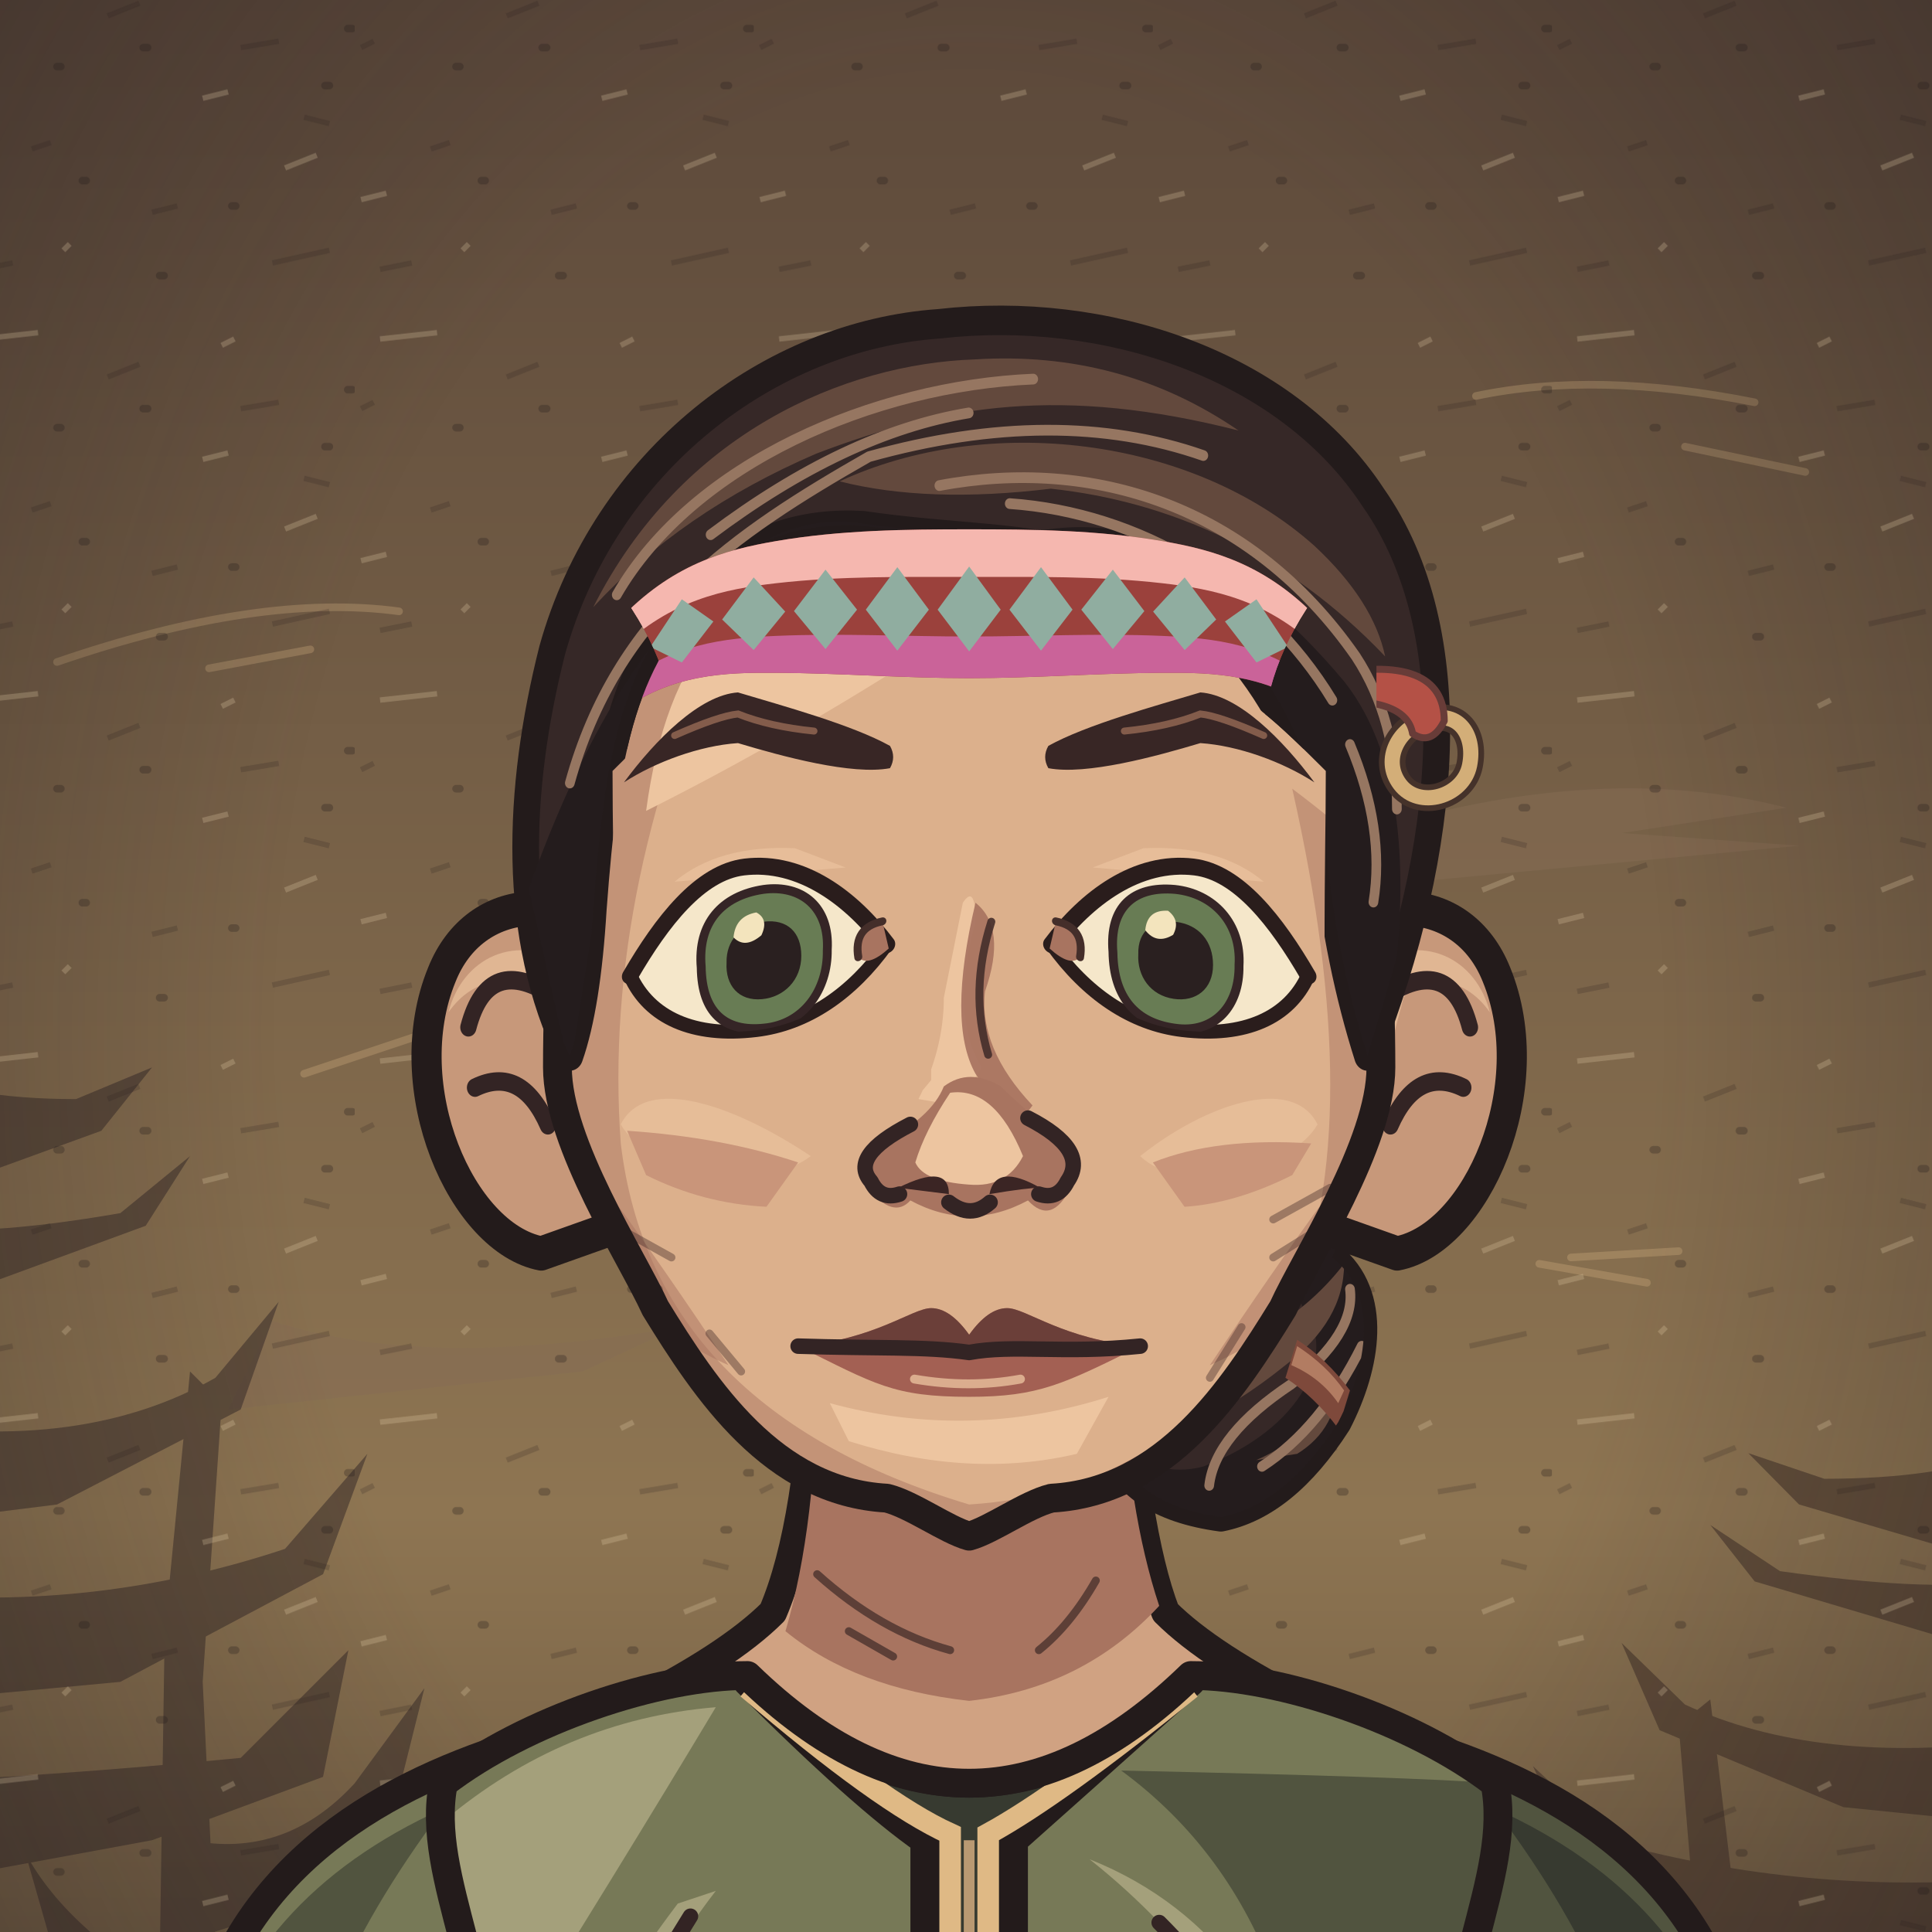
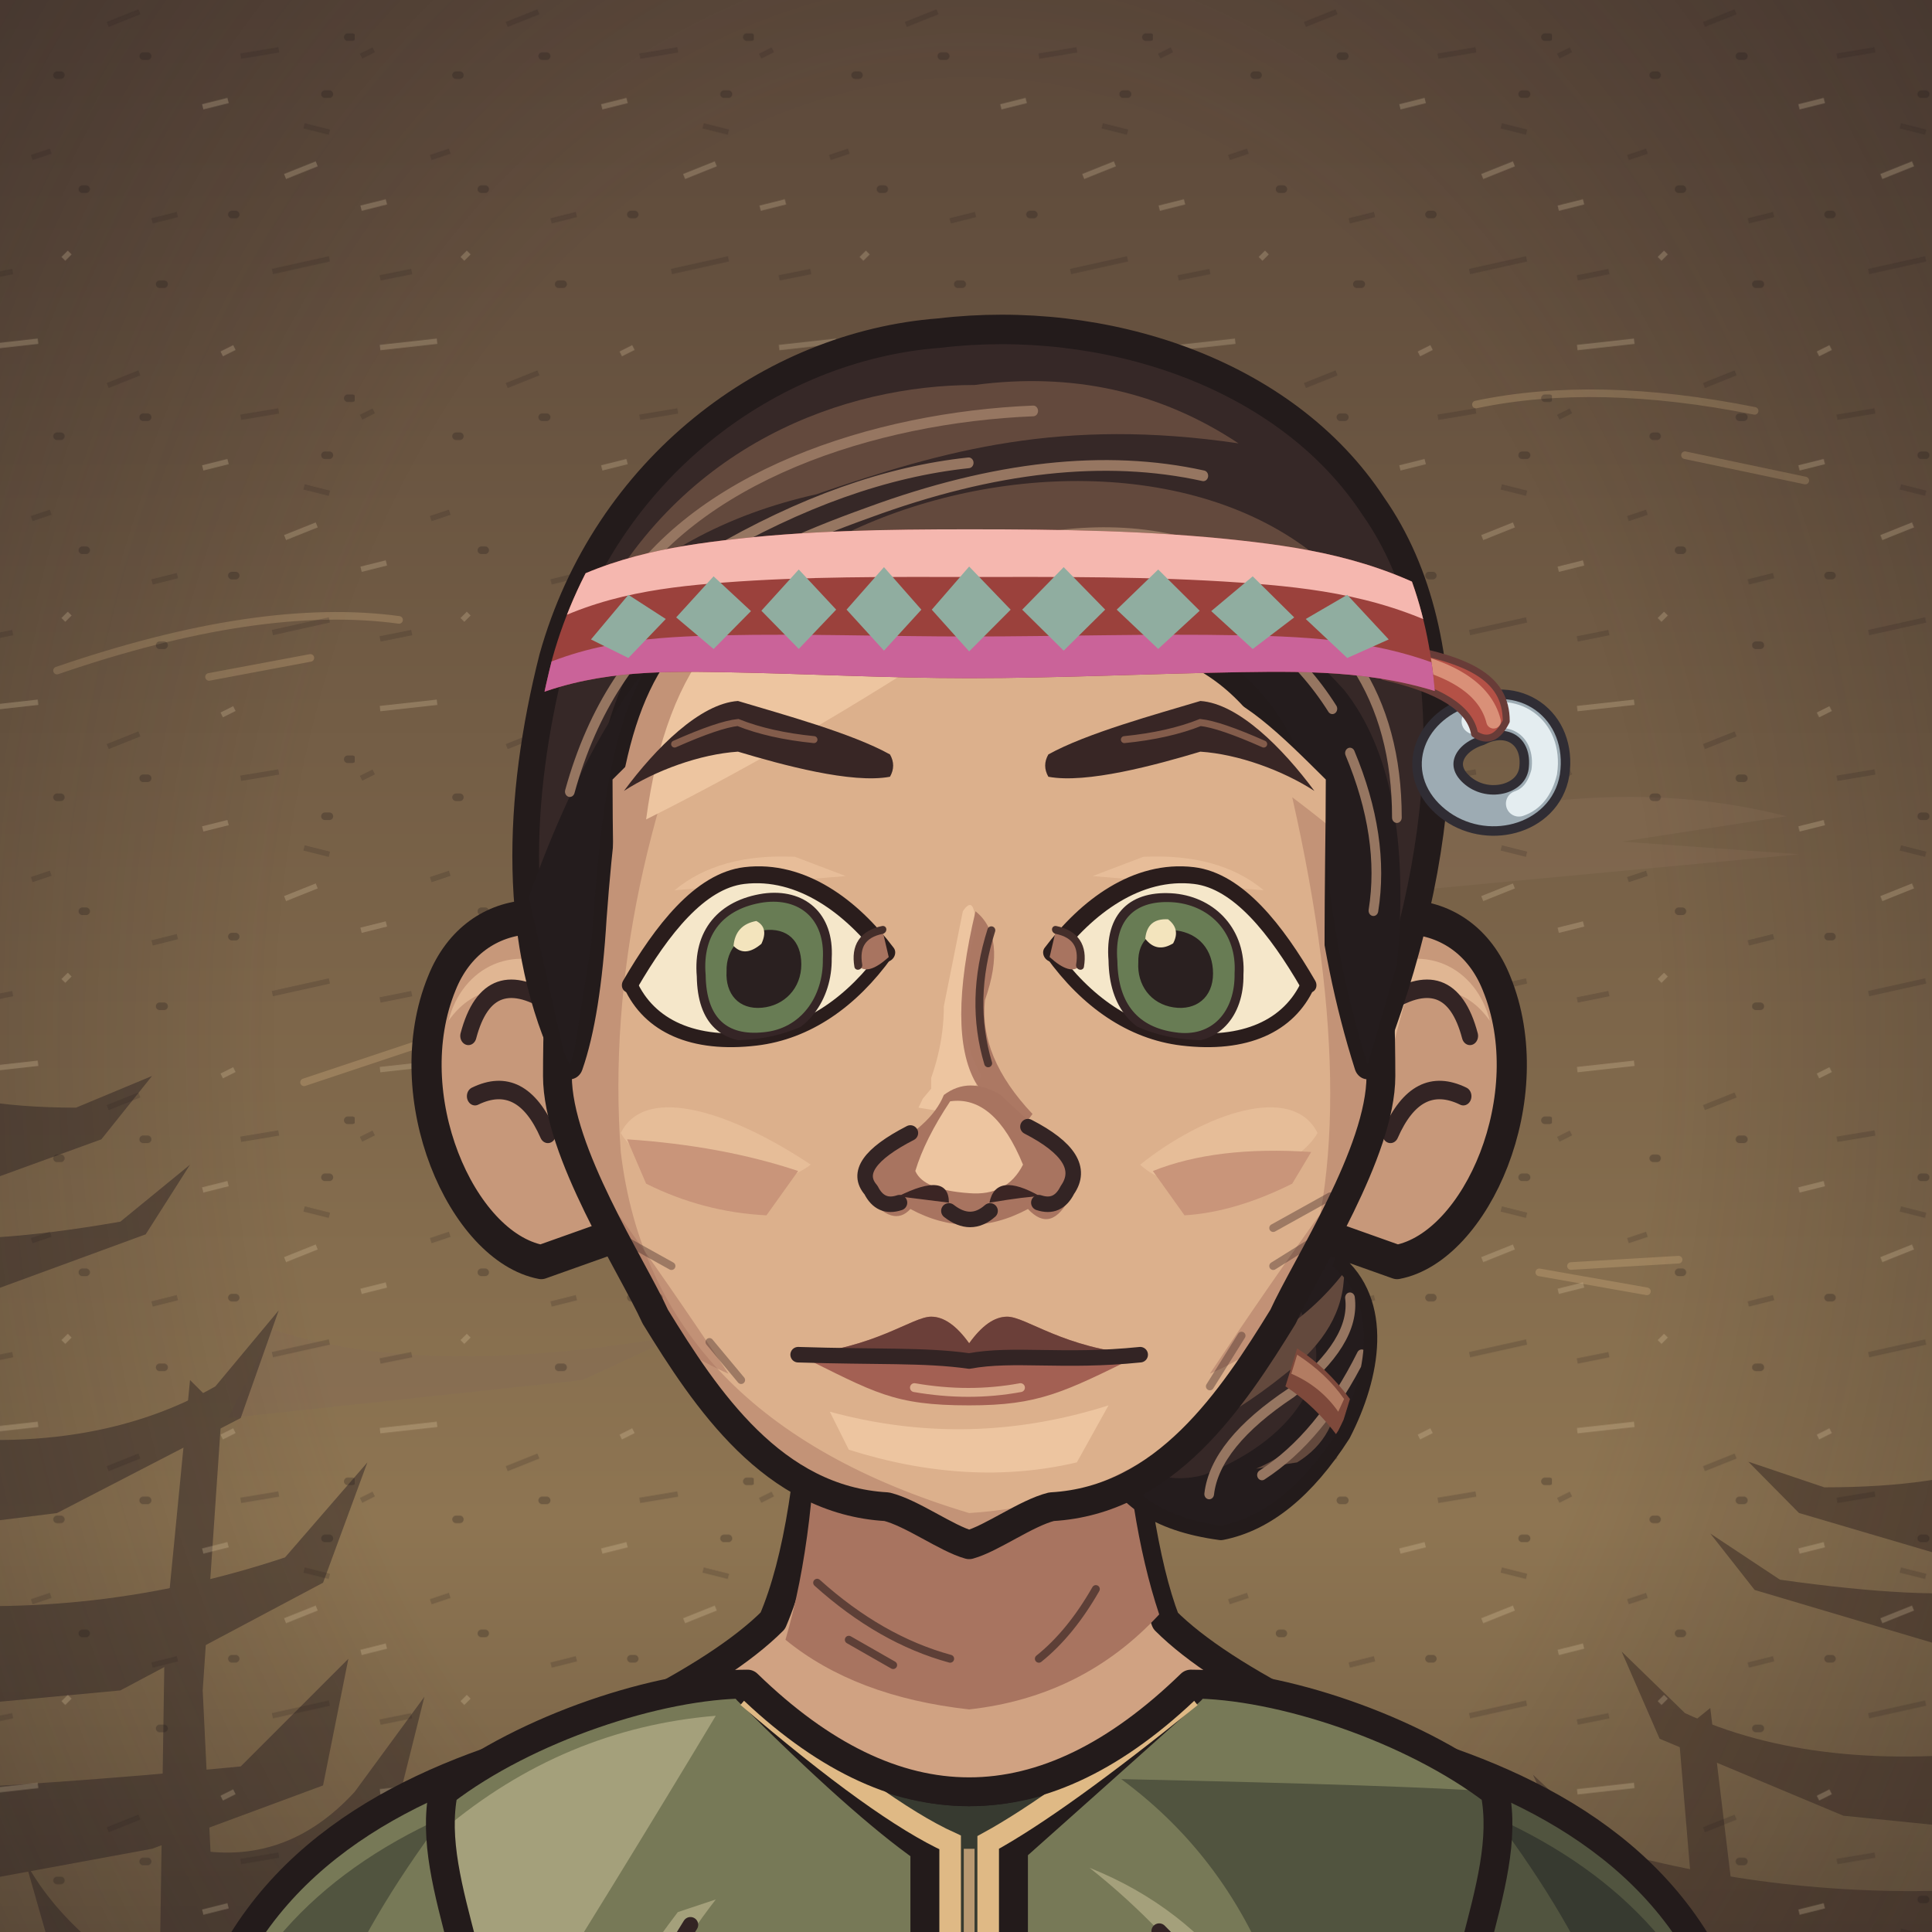
<svg xmlns="http://www.w3.org/2000/svg" xmlns:xlink="http://www.w3.org/1999/xlink" aria-labelledby="title" width="32" height="32" viewBox="7 8 305 305" role="img">
  <defs>
    <style>
      .edge {stroke:#231b1b;stroke-width:4.55;stroke-linecap:round;stroke-linejoin:round}
      .seam {fill:none;stroke:#332424;stroke-width:2.45;stroke-linecap:round;stroke-linejoin:round}
      .etch {fill:none;stroke:#442e2a;stroke-width:1.25;stroke-linecap:round}
      .hair-line {fill:none;stroke:#967661;stroke-width:1.45;stroke-linecap:round}
      .white {fill:#f5e7ca;stroke:#2a1d1c;stroke-width:2.65;stroke-linejoin:round}
      .label {fill:#efdfc1;font:600 20px Georgia,serif}
      .muted {fill:#b8aa96;font:13px 'Segoe UI',sans-serif}
      .section {fill:#dcbb8e;font:600 14px 'Segoe UI',sans-serif}
    </style>
    <linearGradient id="umber" x2="0" y2="1" gradientUnits="objectBoundingBox">
      <stop stop-color="#594639" />
      <stop offset=".56" stop-color="#8e7552" />
      <stop offset="1" stop-color="#3c3029" />
    </linearGradient>
    <linearGradient id="ash" x2="0" y2="1" gradientUnits="objectBoundingBox">
      <stop stop-color="#3b423d" />
      <stop offset=".56" stop-color="#7a7d67" />
      <stop offset="1" stop-color="#242b28" />
    </linearGradient>
    <linearGradient id="rose" x2="0" y2="1" gradientUnits="objectBoundingBox">
      <stop stop-color="#51404a" />
      <stop offset=".56" stop-color="#8a6972" />
      <stop offset="1" stop-color="#372c33" />
    </linearGradient>
    <pattern id="paper-grain" width="63" height="57" patternUnits="userSpaceOnUse">
      <path d="M1 16l2-1m21-4 5-2m16 7 6-1M12 32l3-1m16 11 4-1m20-14 4 1M4 51l5-1m41 0 9-2" fill="none" stroke="#231a1b" stroke-width=".85" opacity=".19" />
      <path d="M4 5l9-1m29 2 2-1M1 40l4-1m12 9 1-1m21-23 4-1m9 12 5-2" fill="none" stroke="#f0dbb5" stroke-width=".85" opacity=".23" />
      <path d="M16 19h.6m13-3h.7m28 6h.7m-39 15h.6m23 4h.6m-12 11h.7m29-39h.7" fill="none" stroke="#21191a" stroke-width="1.2" opacity=".28" stroke-linecap="round" />
    </pattern>
    <pattern id="ink-lines" width="7" height="9" patternUnits="userSpaceOnUse" patternTransform="rotate(28)">
      <path d="M1 -2V10m2.8-8 .6 6m1.9-1v5" stroke="#271d1d" stroke-width=".95" fill="none" opacity=".65" />
    </pattern>
    <radialGradient id="vignette" cx=".5" cy=".39" r=".72">
      <stop offset=".47" stop-color="#20191c" stop-opacity="0" />
      <stop offset="1" stop-color="#20191c" stop-opacity=".48" />
    </radialGradient>
    <g id="firs" fill="currentColor">
      <path d="M10 439Q15 379 12 300L9 220 15 146 15 54 19 80 21 147 28 230 25 326 29 439Z" />
      <path d="M17 169Q27 174 45 174L57 169 49 179 27 187 17 185                M18 194Q29 196 52 192L63 183 56 194 26 205 16 207                M15 225Q46 230 67 218L77 206 71 223 42 238 18 241                M17 252Q48 255 78 245L91 230 84 249 52 266 20 269                M14 282Q40 281 71 278L88 261 84 281 57 291 19 298                M19 312Q43 316 69 310L88 299 84 310 58 322 22 325" />
      <path d="M6 312 0 315V284L11 285M0 266 13 270V250L0 249M0 220 15 221 15 206 0 202                M0 180 16 181V167L0 165M0 141 15 150V138L0 133M0 112 17 127V118L0 104" />
      <path d="M64 440Q55 380 58 324L59 258 63 217 68 222 65 266 68 328 76 440Z                M63 291Q78 294 89 282L100 267 96 283 81 301 62 307                M63 323Q80 323 106 304L98 321 68 339                M63 316Q44 306 37 293L41 307 64 329Z" />
    </g>
    <g id="brambles" fill="none" stroke="currentColor" stroke-linecap="round" stroke-linejoin="round">
      <path stroke-width="3.8" d="M9 440Q13 401 21 380T26 333m-8 57Q39 375 43 352m-28 46Q6 377 0 376M41 440Q41 402 63 385m-20 44q26-6 39-30" />
      <path stroke-width="2" d="M23 364l14-13m-12 4-7-15m20 29 17-4m-15-1 1-11m13 49 2-17m2 14 18-5m-34 32q-12-10-17-10" />
    </g>
    <g id="night-scratches" fill="none" stroke="currentColor" stroke-width="1.2" stroke-linecap="round">
      <path d="M16 113q32-11 54-8m-30 9 16-3m184-40q19-4 44 1m-11 7 19 4                M24 335q33-3 68-16m-44 16 26-4m164-9q31 5 60-3m-39 8 38-3                M27 391q22-6 52-5m168 14q28-8 57-8m-40 11 24-4                M55 178l18-6m177 36 17 3m-12-4 17-1" />
    </g>
    <g id="shirt-setting">
      <rect width="320" height="440" fill="url(#umber)" />
      <path d="M50 217q24 8 64 1l-15 7-56 6m176-90q39-13 70-5l-26 4 28 2-64 6" fill="#856c54" opacity=".5" />
      <use xlink:href="#firs" style="color:#342827" opacity=".52" transform="translate(-26 8)" />
      <use xlink:href="#firs" style="color:#413128" opacity=".58" transform="translate(340 101) scale(-1 .81)" />
      <use xlink:href="#night-scratches" style="color:#dfbb87" opacity=".28" />
      <use xlink:href="#brambles" style="color:#291f22" opacity=".71" />
      <rect width="320" height="440" fill="url(#vignette)" />
      <rect width="320" height="440" fill="url(#paper-grain)" />
    </g>
    <g id="armor-setting">
      <rect width="320" height="440" fill="url(#ash)" />
      <path d="M42 173q49-4 68 3l-43 6 25 3-49 4m151 35q47 10 104-6l-26 14-62 8Z" fill="#707764" opacity=".48" />
      <use xlink:href="#firs" style="color:#27312c" opacity=".64" transform="translate(-36 30)" />
      <use xlink:href="#firs" style="color:#303833" opacity=".75" transform="translate(324 45) scale(-.86 1.03)" />
      <use xlink:href="#brambles" style="color:#252a27" opacity=".62" transform="translate(319 10) scale(-1 1)" />
      <use xlink:href="#night-scratches" style="color:#d8d8a9" opacity=".28" transform="translate(-2 21)" />
      <rect width="320" height="440" fill="url(#vignette)" />
      <rect width="320" height="440" fill="url(#paper-grain)" />
    </g>
    <g id="woman-setting">
      <rect width="320" height="440" fill="url(#rose)" />
      <path d="M44 235q40-4 76-1l-20 6-36 2 19 3-44 5m183-50q35 3 60-3l-24 9-31 2" fill="#775d65" opacity=".6" />
      <use xlink:href="#firs" style="color:#3b2b34" opacity=".58" transform="translate(-20 84) scale(.86 .91)" />
      <use xlink:href="#firs" style="color:#3d2e39" opacity=".68" transform="translate(327 54) scale(-.85 .98)" />
      <path d="M300 440q-2-82-6-173l-9-103 7-35 12 42 9 98 7 171Z                M294 195q-10-18-25-24l-15-1 13-4 11 2 18 15                M285 162q-13-22-34-27l-7 4 7-11 17 4 20 17                M303 242q-18-23-36-27l-13 3 15-9 11 2 21 15" fill="#3a2b33" opacity=".64" />
      <use xlink:href="#brambles" style="color:#2d2229" opacity=".8" transform="translate(12 6)" />
      <use xlink:href="#night-scratches" style="color:#e1b8a8" opacity=".28" transform="translate(0 7)" />
      <rect width="320" height="440" fill="url(#vignette)" />
      <rect width="320" height="440" fill="url(#paper-grain)" />
    </g>
    <pattern id="mail-rings" width="14" height="13" patternUnits="userSpaceOnUse" patternTransform="rotate(-7)">
      <path d="M-1 2q3-3 6 0 1 3-2 5Q0 8-1 5M6 2q3-3 6 0 1 3-2 5Q7 8 6 5M3 8q3-3 6 0 1 3-2 5-3 1-4-2M10 8q3-3 6 0" fill="none" stroke="#2d2c28" stroke-width="1.6" stroke-linecap="round" />
      <path d="M-.5 4q1.5-2 3-1m5 1q1.4-2 3-1M4 10q1.5-2 3-1m4 1q1.4-2 3-1" fill="none" stroke="#9a9b87" stroke-width="1.12" opacity=".78" stroke-linecap="round" />
    </pattern>
    <pattern id="armor-plates" width="47" height="24" patternUnits="userSpaceOnUse" patternTransform="translate(4 4) rotate(2)">
      <path d="M1 0l21 .7 1 18-3 3-17-1-1-4Zm24 1 19-1 2 15-3 7-19-2Z" fill="#85867a" stroke="#352e2a" stroke-width="1.75" stroke-linejoin="round" />
      <path d="M2 2l18 .2-.2 4L5 7 4 17Zm24 0 16-1 1 4-14 2-3 10Z" fill="#a9a58d" />
      <path d="M19 4l4 14-3 3-16-1 13-4Zm22 2 4 10-2 5-17-1 13-4Z" fill="#62655f" />
      <path d="M7 7l1-.5m6 12 3-2m16-7 5-1m-7 5 4-2" fill="none" stroke="#d0c0a0" stroke-width=".9" opacity=".76" />
      <path d="M6 12q2-2 2.7 1-1 2.2-2.7.5Zm12 1q1.8-2 2.4.6-1 2.6-2.5.8Zm11 1q1-2.2 2.8-1-.2 2.9-2.8 2.1Zm12-2q2.2-1.4 2.3.8-1 2.3-2.3.5Z" fill="#3c342d" />
    </pattern>
    <clipPath id="portrait-frame">
      <rect width="320" height="440" />
    </clipPath>
    <clipPath id="wardrobe-torso-mask">
      <path d="M125 273 C111 273 90 280 77 290 C74 305 86 322 84 346 C82 370 91 386 90 400 C89 415 82 431 77 445 H243 C238 431 231 415 230 400 C229 386 238 370 236 346 C234 322 246 305 243 290 C230 280 209 273 195 273 Q160 307 125 273Z" />
    </clipPath>
    <clipPath id="wardrobe-sleeve-mask">
      <path d="M88 284 C66 291 44 304 38 332 C34 354 22 380 26 402 Q30 414 49 424 L55 445 H88 Q111 406 106 336Z" />
    </clipPath>
    <clipPath id="hair-adult-lock-right">
      <path d="M226 153C237 159 238 176 230 191Q226 201 222 207C230 213 228 224 223 233Q214 246 203 248Q187 246 184 236C181 226 190 217 202 212Q207 199 211 184Q216 161 226 153Z" />
    </clipPath>
    <clipPath id="face-shape-clip">
      <path d="M 160 73 C 191 73 219 90 223 128 C 224 143 225 164 225 177 C 225 189 213.19 207 209.55 215 C 201.55 228 191 244 173 245 C 169 246 163.6 250 160 251 C 156.4 250 151 246 147 245 C 129 244 118.45 228 110.45 215 C 106.81 207 95 189 95 177 C 95 164 96 143 97 128 C 101 90 129 73 160 73 Z" />
    </clipPath>
    <clipPath id="face-features-eye-left">
      <path d="M-21 0 C-16 -8 -10 -15 -3 -15 C6 -15 14 -8 19.5 0 C14 7 7 11 -1 11 C-11 11 -18 7 -21 0Z" />
    </clipPath>
    <clipPath id="face-features-eye-right">
      <path d="M-21 0 C-16 -8 -10 -15 -3 -15 C6 -15 14 -8 19.5 0 C14 7 7 11 -1 11 C-11 11 -18 7 -21 0Z" />
    </clipPath>
    <clipPath id="face-features-nose-bridge">
      <path d="M154 144H167V179L172 185V187H149V185L154 179Z" />
    </clipPath>
    <mask id="hair-face-opening" maskUnits="userSpaceOnUse" x="0" y="0" width="320" height="440">
      <rect fill="white" x="0" y="0" width="320" height="440" />
      <g clip-path="url(#face-shape-clip)">
        <path d="M103.7 130.2C110.5 123.44 117.5 116.4 123.5 116C130.5 118.1 141.5 121.1 149 124.44Q160 132.44 171 124.44C178.5 121.1 189.5 118.1 196.5 116C202.5 116.4 209.5 123.44 216.3 130.2C216.3 139.2 216.1 143 216.1 160C216.1 169 220 175 220 184V300H100V184C100 175 103.9 169 103.9 160C103.9 143 103.7 139.2 103.7 130.2Z" fill="black" />
      </g>
    </mask>
    <clipPath id="hair-crown-clip">
-       <path d="M92 174.763C82 156.298 83 133.685 89 112.213C98 83 126 63.69 155 61.88C183 59 214 67.979 229 88.715C245 109.354 242 142.778 228 174.763Q223 160.559 221 143.802C217 121.854 203 104.794 183 98.152C169 94.497 158 95.122 142 93.017Q127 92.199 116 100.632C101 112.213 98 127.731 96 152.087Q95 167.045 92 174.763Z" />
-     </clipPath>
-     <clipPath id="headband-temple-hair">
-       <path d="M95.683 101.655H104.683Q113.683 113.7 113.683 126.745H95.683Z" />
-       <path d="M95.683 101.655H104.683Q113.683 113.7 113.683 126.745H95.683Z" transform="translate(320 0) scale(-1 1)" />
+       <path d="M92 174.763C82 156.298 83 133.685 89 112.213C98 83 126 64 155 62C183 59 214 68 229 88.715C245 109.354 242 142.778 228 174.763Q223 160.559 221 143.802C217 121.854 203 107.455 183 108.403C169 108.403 158 110.305 142 103.673Q127 97.102 116 102.731C101 112.213 98 127.731 96 152.087Q95 167.045 92 174.763Z" />
    </clipPath>
  </defs>
-   <g clip-path="url(#portrait-frame)" transform="translate(0 -0.489)" data-headband-card-shift="-0.489">
+   <g clip-path="url(#portrait-frame)" transform="translate(0 0.862)" data-headband-card-shift="0.862">
    <use xlink:href="#shirt-setting" />
    <g data-part="neck">
      <g id="face-shape-neck">
        <path d="M 136 219 Q 135 249 129 263 Q 122 270 106 278 L 123 301 197 301 214 278 Q 198 270 191 263 Q 186 250 184 219 Z" fill="#d0a282" class="edge" />
        <path d="M 136 224 184 224 Q 185 247 190 262 Q 178 275 160 277 Q 142 275 131 266 Q 136 249 136 224 Z" fill="#a87460" />
        <path d="M 136 257 q 10 9 21 12 m -16 -3 7 4 m 32 -12 q -4 7 -9 11" class="etch" opacity=".75" />
      </g>
    </g>
    <g id="wardrobe-outfit-ryazan_sleeves" data-outfit="ryazan_sleeves">
      <path d="M88 284 C66 291 44 304 38 332 C34 354 22 380 26 402 Q30 414 49 424 L55 445 H88 Q111 406 106 336Z" fill="#777957" class="edge" />
      <g data-part="sleeve-left" clip-path="url(#wardrobe-sleeve-mask)">
        <path d="M39 337 Q46 308 77 294 Q53 326 54 351 L43 373 Q43 421 54 444 H40 Q25 397 39 337Z" fill="#51543f" />
        <path d="M38 354 Q49 326 58 315 Q49 342 52 359 L35 383Z" fill="url(#ink-lines)" opacity=".44" />
        <path d="M43 376 q10 -11 20 -14 m-18 27 16 -10 M42 414 q4 11 13 21" class="seam" />
        <path d="M44 354 l9 -17 m-9 24 9 -14 m-6 61 10 13" class="etch" />
        <path d="M82 312 Q49 349 36 371 Q26 400 46 425 L98 436 Q94 414 102 387 Q100 357 95 313Z" fill="#777957" />
        <path d="M50 350 Q29 394 54 424 L42 425 Q24 397 36 377Z M90 365 Q86 402 100 426 H87 Q77 404 90 365Z" fill="#51543f" />
        <path d="M57 363 Q43 402 62 427 L68 424 Q52 408 57 363Z" fill="#a4a07b" />
        <path d="M37 369 Q24 402 47 422 L55 423 Q38 399 44 364Z" fill="url(#ink-lines)" opacity=".5" />
        <path d="M41 382 Q34 407 55 424 M82 386 Q78 407 90 426" class="seam" />
        <path d="M45 391 q-3 12 4 22 m0 -14 q0 8 5 15 M86 394 q-2 10 3 18" class="etch" />
        <g data-part="ryazan-bracer">
          <path d="M24 414 Q54 423 98 415 L99 438 Q55 447 27 437Z" fill="#a3987b" class="edge" />
          <path d="M24 418 Q55 427 98 419 M26 433 Q55 443 98 434" fill="none" stroke="#5d544c" stroke-width="1.8" />
          <path d="M41 428l2 -2 2 2 -2 2Z" fill="#e1d0a5" stroke="#66554a" stroke-width=".8" />
          <path d="M48 428l2 -2 2 2 -2 2Z" fill="#e1d0a5" stroke="#66554a" stroke-width=".8" />
          <path d="M55 428l2 -2 2 2 -2 2Z" fill="#e1d0a5" stroke="#66554a" stroke-width=".8" />
          <path d="M62 428l2 -2 2 2 -2 2Z" fill="#e1d0a5" stroke="#66554a" stroke-width=".8" />
          <path d="M69 428l2 -2 2 2 -2 2Z" fill="#e1d0a5" stroke="#66554a" stroke-width=".8" />
          <path d="M76 428l2 -2 2 2 -2 2Z" fill="#e1d0a5" stroke="#66554a" stroke-width=".8" />
          <path d="M83 428l2 -2 2 2 -2 2Z" fill="#e1d0a5" stroke="#66554a" stroke-width=".8" />
          <path d="M90 428l2 -2 2 2 -2 2Z" fill="#e1d0a5" stroke="#66554a" stroke-width=".8" />
        </g>
      </g>
      <g transform="translate(320 0) scale(-1 1)">
        <path d="M88 284 C66 291 44 304 38 332 C34 354 22 380 26 402 Q30 414 49 424 L55 445 H88 Q111 406 106 336Z" fill="#51543f" class="edge" />
        <g data-part="sleeve-right" clip-path="url(#wardrobe-sleeve-mask)">
          <path d="M39 337 Q46 308 77 294 Q53 326 54 351 L43 373 Q43 421 54 444 H40 Q25 397 39 337Z" fill="#373a30" />
          <path d="M38 354 Q49 326 58 315 Q49 342 52 359 L35 383Z" fill="url(#ink-lines)" opacity=".44" />
          <path d="M43 376 q10 -11 20 -14 m-18 27 16 -10 M42 414 q4 11 13 21" class="seam" />
          <path d="M44 354 l9 -17 m-9 24 9 -14 m-6 61 10 13" class="etch" />
          <path d="M82 312 Q49 349 36 371 Q26 400 46 425 L98 436 Q94 414 102 387 Q100 357 95 313Z" fill="#777957" />
          <path d="M50 350 Q29 394 54 424 L42 425 Q24 397 36 377Z M90 365 Q86 402 100 426 H87 Q77 404 90 365Z" fill="#51543f" />
          <path d="M57 363 Q43 402 62 427 L68 424 Q52 408 57 363Z" fill="#a4a07b" />
          <path d="M37 369 Q24 402 47 422 L55 423 Q38 399 44 364Z" fill="url(#ink-lines)" opacity=".5" />
          <path d="M41 382 Q34 407 55 424 M82 386 Q78 407 90 426" class="seam" />
          <path d="M45 391 q-3 12 4 22 m0 -14 q0 8 5 15 M86 394 q-2 10 3 18" class="etch" />
          <g data-part="ryazan-bracer">
            <path d="M24 414 Q54 423 98 415 L99 438 Q55 447 27 437Z" fill="#a3987b" class="edge" />
            <path d="M24 418 Q55 427 98 419 M26 433 Q55 443 98 434" fill="none" stroke="#5d544c" stroke-width="1.8" />
            <path d="M41 428l2 -2 2 2 -2 2Z" fill="#e1d0a5" stroke="#66554a" stroke-width=".8" />
            <path d="M48 428l2 -2 2 2 -2 2Z" fill="#e1d0a5" stroke="#66554a" stroke-width=".8" />
            <path d="M55 428l2 -2 2 2 -2 2Z" fill="#e1d0a5" stroke="#66554a" stroke-width=".8" />
            <path d="M62 428l2 -2 2 2 -2 2Z" fill="#e1d0a5" stroke="#66554a" stroke-width=".8" />
            <path d="M69 428l2 -2 2 2 -2 2Z" fill="#e1d0a5" stroke="#66554a" stroke-width=".8" />
            <path d="M76 428l2 -2 2 2 -2 2Z" fill="#e1d0a5" stroke="#66554a" stroke-width=".8" />
            <path d="M83 428l2 -2 2 2 -2 2Z" fill="#e1d0a5" stroke="#66554a" stroke-width=".8" />
            <path d="M90 428l2 -2 2 2 -2 2Z" fill="#e1d0a5" stroke="#66554a" stroke-width=".8" />
          </g>
        </g>
      </g>
      <path d="M125 273 C111 273 90 280 77 290 C74 305 86 322 84 346 C82 370 91 386 90 400 C89 415 82 431 77 445 H243 C238 431 231 415 230 400 C229 386 238 370 236 346 C234 322 246 305 243 290 C230 280 209 273 195 273 Q160 307 125 273Z" fill="#777957" />
      <g data-part="torso" clip-path="url(#wardrobe-torso-mask)">
        <path d="M77 296 Q96 280 120 278 Q105 303 85 335Z" fill="#a4a07b" />
        <path d="M184 288 Q230 289 243 290 L260 444 H217 Q226 405 214 371 Q218 313 184 288Z" fill="#51543f" />
        <path d="M78 344 Q88 359 84 381 L69 402 L61 359Z" fill="#51543f" />
        <path d="M207 371 Q223 390 235 386 L234 416 L220 412Z" fill="url(#ink-lines)" opacity=".42" />
        <path d="M120 307 Q103 329 95 361 Q89 342 114 309Z M179 302 Q209 314 216 353 Q203 321 179 302Z" fill="#a4a07b" />
        <path d="M133 409 Q124 426 123 444 H113 Q119 423 133 409Z M174 412 Q184 426 192 445 H177Z" fill="#a4a07b" />
        <path d="M116 311 Q101 335 92 360 M190 312 Q207 329 228 367 M150 338 q-3 22 3 42 m11 -31 6 35 M129 421 l-7 24 m60 -28 8 27" class="seam" />
        <path d="M98 369 l-7 16 m12 -12 -6 12 M225 355 l6 19 m-11 -12 5 15 M143 367 l2 14 m65 44 4 13" class="etch" />
        <path d="M125 274 Q160 306 195 274 Q176 291 167 299 V318 Q160 325 153 318 V299 Q143 292 125 274Z" fill="#373a30" class="edge" />
        <path d="M125 275 Q146 293 157 298 V316 Q160 318 163 316 V298 Q174 292 195 275" fill="none" stroke="#dfb985" stroke-width="3.4" />
        <path d="M160 299v16" fill="none" stroke="#b99972" stroke-width="1.7" />
      </g>
      <path d="M125 273 C111 273 90 280 77 290 C74 305 86 322 84 346 C82 370 91 386 90 400 C89 415 82 431 77 445 H243 C238 431 231 415 230 400 C229 386 238 370 236 346 C234 322 246 305 243 290 C230 280 209 273 195 273 Q160 307 125 273Z" fill="none" class="edge" />
      <g data-part="belt" clip-path="url(#wardrobe-torso-mask)">
        <path d="M80 397Q160 408 240 398L239 409Q160 421 81 410Z" fill="#735142" class="edge" />
        <path d="M82 400Q160 413 238 401M83 406Q160 418 237 406" fill="none" stroke="#bb986b" stroke-width="1.55" stroke-linecap="round" />
        <path d="M166 409Q165 416 172 420L175 414 180 429 173 435 169 422 164 428 160 424Z" fill="#967451" class="seam" />
      </g>
    </g>
    <g id="hair-adult-locks" transform="matrix(0.926 0 0 1 11.765 0)">
      <path d="M226 153C237 159 238 176 230 191Q226 201 222 207C230 213 228 224 223 233Q214 246 203 248Q187 246 184 236C181 226 190 217 202 212Q207 199 211 184Q216 161 226 153Z" fill="#362827" class="edge" />
      <g clip-path="url(#hair-adult-lock-right)">
        <path d="M230 187Q225 199 222 207C230 213 228 224 223 233Q214 246 203 248Q188 246 184 236Q192 242 200 240C217 234 223 222 217 215Q214 208 218 202Z" fill="#241c1d" />
        <path d="M224 208Q219 214 212 218C205 221 201 227 197 234Q206 230 214 224Q224 217 224 208Z M209 239Q219 235 223 226Q223 234 216 238Z" fill="#63493d" />
        <path d="M227 181Q223 201 215 209Q204 218 198 225 M225 212Q226 219 215 227Q202 235 201 243 M227 221Q220 234 210 240" fill="none" stroke="#967661" stroke-width="1.65" stroke-linecap="round" stroke-linejoin="round" />
        <path d="M216 220Q221 223 225 228L223 234Q219 229 214 226Z" fill="#7e493b" />
        <path d="M216 221Q221 224 224 228L223 230Q220 226 215 224Z" fill="#b27c62" />
      </g>
    </g>
    <g id="face-shape">
      <g id="face-shape-ears">
        <g transform="translate(105 179) scale(-1.046 1.19)">
          <path d="M -4 -15 C 7 -26 22 -25 27 -14 C 34 1 24 21 12 23 L -4 18 Z" fill="#c7987a" class="edge" />
          <path d="M 7 -15 C 16 -20 24 -16 26 -9 C 22 -14 16 -14 13 -11 L 10 -1 Z" fill="#edc5a0" opacity=".66" />
          <path d="M 23 -7 Q 20 -17 10 -11 L 7 2 M 22 1 Q 15 -2 11 6" class="seam" />
        </g>
        <g transform="translate(215 179) scale(1.046 1.19)">
          <path d="M -4 -15 C 7 -26 22 -25 27 -14 C 34 1 24 21 12 23 L -4 18 Z" fill="#c7987a" class="edge" />
          <path d="M 7 -15 C 16 -20 24 -16 26 -9 C 22 -14 16 -14 13 -11 L 10 -1 Z" fill="#edc5a0" opacity=".66" />
          <path d="M 23 -7 Q 20 -17 10 -11 L 7 2 M 22 1 Q 15 -2 11 6" class="seam" />
        </g>
      </g>
      <path d="M 160 73 C 191 73 219 90 223 128 C 224 143 225 164 225 177 C 225 189 213.19 207 209.55 215 C 201.55 228 191 244 173 245 C 169 246 163.6 250 160 251 C 156.4 250 151 246 147 245 C 129 244 118.45 228 110.45 215 C 106.81 207 95 189 95 177 C 95 164 96 143 97 128 C 101 90 129 73 160 73 Z" fill="#dcb08c" />
      <g clip-path="url(#face-shape-clip)">
        <path d="M 70 141 Q 104 91 123 103 Q 102 148 105 189 Q 110 231 160 246 Q 192 244 211 214 Q 223 186 211 133 Q 235 151 250 174 L 250 265 70 265 Z" fill="#c39377" />
        <path d="M 109 136.5 Q 114 99 142 98 Q 173 89 195 107 Q 174 98 152 112 Q 130 126 109 136.5 Z" fill="#edc5a0" />
        <g transform="translate(160 0) scale(-1 1)">
          <path d="M 25 191 C 37 183 51 178 55 186 C 51 193 34 197.667 25 191 Z" fill="#edc5a0" opacity=".605" />
          <path d="M 27 192 Q 39 188 54 187 L 51 194 Q 42 198.5 32 199 Z" fill="#c9957a" />
          <path d="M 56 198 Q 48 209 38 224 Q 52 218 62 202 Z" fill="#a87460" opacity=".51" />
        </g>
        <g transform="translate(160 0) scale(1 1)">
          <path d="M 27 191 C 37 183 51 178 55 186 C 51 193 34 197.667 27 191 Z" fill="#edc5a0" opacity=".605" />
          <path d="M 29 192 Q 39 188 54 189 L 51 194 Q 42 198.5 34 199 Z" fill="#c9957a" />
          <path d="M 56 198 Q 48 209 38 224 Q 52 218 62 202 Z" fill="#a87460" opacity=".51" />
        </g>
        <path d="M 92 183 Q 99 211 120 232 L 132 247 119 248 Q 98 234 85 212 Z M 229 184 Q 224 217 203 241 L 193 250 209 247 Q 230 233 240 211 Z" fill="url(#ink-lines)" opacity=".42" />
        <path d="M 138 230 Q 160 236 182 229 L 177 238 Q 160 242 141 236 Z" fill="#edc5a0" />
        <path d="M 104 202 l 9 5 m -8 1 6 4 m 97 -11 9 -5 m -9 11 8 -5 m -97 17 5 6 m 74 1 5 -8" class="etch" opacity=".42" />
      </g>
      <path d="M 160 73 C 191 73 219 90 223 128 C 224 143 225 164 225 177 C 225 189 213.19 207 209.55 215 C 201.55 228 191 244 173 245 C 169 246 163.6 250 160 251 C 156.4 250 151 246 147 245 C 129 244 118.45 228 110.45 215 C 106.81 207 95 189 95 177 C 95 164 96 143 97 128 C 101 90 129 73 160 73 Z" fill="none" class="edge" />
    </g>
    <g clip-path="url(#face-shape-clip)">
      <g data-part="eyes">
        <g transform="matrix(1 -0.12 0 1 127.5 160)">
          <path d="M-14 -14 Q-7 -19 5 -17 L13 -13" fill="#edc5a0" opacity=".65" />
          <path d="M-21 0 C-16 -8 -10 -15 -3 -15 C6 -15 14 -8 19.5 0 C14 7 7 11 -1 11 C-11 11 -18 7 -21 0Z" class="white" style="stroke-width:2.15" />
          <g clip-path="url(#face-features-eye-left)">
            <g transform="translate(0 0) scale(1 1)">
              <path d="M-9.8 0 C-10.4 -7 -6.6 -10.9 0 -11.1 C6.1 -11.2 10.5 -7 10.1 -.3 C10.2 5.9 6.4 11 0 10.8 C-6.1 10.7 -9.7 7.2 -9.8 0Z" fill="#687c54" stroke="#352526" stroke-width="1.4" />
              <path d="M-5.8 -.2C-5.9-3.8-3.5-6 .1-6 3.8-6 6-3.6 6 .1 6 3.9 3.3 6.3-.2 6.2-3.9 6.1-6 3.3-5.8-.2Z" fill="#2a2020" />
              <path d="M-4.7-4.1Q-4.4-7.4-1.1-7.6 .9-6.3-.3-3.9-2.9-2-4.7-4.1Z" fill="#f3e4bd" />
            </g>
          </g>
          <path d="M-21 0 C-16 -8 -10 -15 -3 -15 C6 -15 14 -8 19.5 0" fill="none" stroke="#2a1d1c" stroke-width="2.65" stroke-linecap="round" />
          <path d="M18.8 -3.8 Q14.2 -3.4 15 1.4 Q16.5 3.2 19.8 .6Z" fill="#a87460" />
          <path d="M18.8 -3.8 Q14.2 -3.4 15 1.4" class="etch" />
        </g>
        <g transform="matrix(-1 -0.12 0 1 192.5 160)">
          <path d="M-14 -14 Q-7 -19 5 -17 L13 -13" fill="#edc5a0" opacity=".65" />
          <path d="M-21 0 C-16 -8 -10 -15 -3 -15 C6 -15 14 -8 19.5 0 C14 7 7 11 -1 11 C-11 11 -18 7 -21 0Z" class="white" style="stroke-width:2.15" />
          <g clip-path="url(#face-features-eye-right)">
            <g transform="translate(0 0) scale(-1 1)">
              <path d="M-9.8 0 C-10.4 -7 -6.6 -10.9 0 -11.1 C6.1 -11.2 10.5 -7 10.1 -.3 C10.2 5.9 6.4 11 0 10.8 C-6.1 10.7 -9.7 7.2 -9.8 0Z" fill="#687c54" stroke="#352526" stroke-width="1.4" />
              <path d="M-5.8 -.2C-5.9-3.8-3.5-6 .1-6 3.8-6 6-3.6 6 .1 6 3.9 3.3 6.3-.2 6.2-3.9 6.1-6 3.3-5.8-.2Z" fill="#2a2020" />
              <path d="M-4.7-4.1Q-4.4-7.4-1.1-7.6 .9-6.3-.3-3.9-2.9-2-4.7-4.1Z" fill="#f3e4bd" />
            </g>
          </g>
          <path d="M-21 0 C-16 -8 -10 -15 -3 -15 C6 -15 14 -8 19.5 0" fill="none" stroke="#2a1d1c" stroke-width="2.65" stroke-linecap="round" />
          <path d="M18.8 -3.8 Q14.2 -3.4 15 1.4 Q16.5 3.2 19.8 .6Z" fill="#a87460" />
          <path d="M18.8 -3.8 Q14.2 -3.4 15 1.4" class="etch" />
        </g>
      </g>
      <g data-part="brows">
        <g transform="matrix(1 0 0 1 127.5 129)">
          <path d="M-22 3 C-17 -3.76 -10 -10.8 -4 -11.2 C3 -9.1 14 -6.1 20 -2.76 Q21 -1 20 0.76 C14 1.9 3 -1.1 -4 -3.2 C-10 -2.8 -17 -0.24 -22 3Z" fill="#382625" />
          <path d="M-14 -4.4 Q-7 -7.5 -4 -7.8 Q1 -5.8 8 -5.1" fill="none" stroke="#835c4b" stroke-width="1.1" stroke-linecap="round" />
        </g>
        <g transform="matrix(-1 0 0 1 192.5 129)">
          <path d="M-22 3 C-17 -3.76 -10 -10.8 -4 -11.2 C3 -9.1 14 -6.1 20 -2.76 Q21 -1 20 0.76 C14 1.9 3 -1.1 -4 -3.2 C-10 -2.8 -17 -0.24 -22 3Z" fill="#382625" />
          <path d="M-14 -4.4 Q-7 -7.5 -4 -7.8 Q1 -5.8 8 -5.1" fill="none" stroke="#835c4b" stroke-width="1.1" stroke-linecap="round" />
        </g>
      </g>
      <g data-part="nose">
        <g clip-path="url(#face-features-nose-bridge)">
          <path d="M159 151 Q161 148 161 154 Q157 169 162 177 L158 183 152 182 Q156 174 156 166Z" fill="#edc5a0" />
          <path d="M161 151 Q166 155 162.5 165 Q161.5 174 170 183 L167 187 161 178 Q156.5 170 161 151Z" fill="#a87460" opacity=".93" />
          <path d="M163.5 154 Q160 165 163 175" class="etch" opacity=".9" />
        </g>
        <path d="M156 180 Q160 177 165 180 C167 182 169.28 184 174 188 Q178 192 176 196 Q173 202 169.28 198 Q160 203 150.72 198 Q148 201 144 196 Q142 192 146 189 Q154 185 156 180Z" fill="#a87460" />
        <path d="M157 181 Q164 180 168.5 191 Q165.95 196 160 195.5 Q152.775 195 151.5 192 Q153 187 157 181Z" fill="#edc5a0" />
        <path d="M150.72 186 Q141 191 144.5 195 Q146 198 149 197 M169.28 185 Q179 190 175.5 195 Q174 198 171 197" class="seam" />
        <path d="M148.8 196 q8 -4 8 1 q-8 -1 -8 -1Z M163.2 197 q1 -5 8 -1 q-2 0 -8 1Z" fill="#3b2524" />
        <path d="M156.8 198.3 Q160.25 201 163.3 198.3" class="seam" />
      </g>
      <g data-part="mouth">
        <path d="M133 221 C145.15 220 151 215 154 215 Q157 215 160 219.2 Q163 215 166 215 C169 215 174.85 220 187 221 C174.85 227 171 229 160 229 C148 229 145.15 227 133 221Z" fill="#a36053" />
        <path d="M133 221 C145.15 220 151 215 154 215 Q157 215 160 219.2 Q163 215 166 215 C169 215 174.85 220 187 221 C174.85 222.25 167 220.7 160 222 C153 221 145.15 221.4 133 221Z" fill="#56322f" opacity=".72" />
        <path d="M133 221 C145.15 221.4 153 221 160 222 C167 220.7 174.85 222.25 187 221" class="seam" />
        <path d="M151.36 226.2 Q160 227.7 168.1 226.2" fill="none" stroke="#edc5a0" stroke-width="1.4" stroke-linecap="round" opacity=".76" />
      </g>
    </g>
-     <g id="hair-front" data-hairline-y="95.588">
+     <g id="hair-front" data-hairline-y="109.455">
      <g mask="url(#hair-face-opening)">
        <g transform="matrix(0.926 0 0 1.024 11.765 -3.765)">
-           <path d="M92 174.763C82 156.298 83 133.685 89 112.213C98 83 126 63.69 155 61.88C183 59 214 67.979 229 88.715C245 109.354 242 142.778 228 174.763Q223 160.559 221 143.802C217 121.854 203 104.794 183 98.152C169 94.497 158 95.122 142 93.017Q127 92.199 116 100.632C101 112.213 98 127.731 96 152.087Q95 167.045 92 174.763Z" fill="#362827" class="edge" />
+           <path d="M92 174.763C82 156.298 83 133.685 89 112.213C98 83 126 64 155 62C183 59 214 68 229 88.715C245 109.354 242 142.778 228 174.763Q223 160.559 221 143.802C217 121.854 203 107.455 183 108.403C169 108.403 158 110.305 142 103.673Q127 97.102 116 102.731C101 112.213 98 127.731 96 152.087Q95 167.045 92 174.763Z" fill="#362827" class="edge" />
          <g clip-path="url(#hair-crown-clip)">
-             <path d="M85 148.959Q98 116.048 116 101.526Q128 91.101 141 92.576Q151 93.831 167 94.878C150 98.707 134 93.158 120 104.635C104 115.067 98 137.701 96 154.187L92 177Z M167 94.878C188 89.184 207 98.685 224 117.011Q236 130.698 233 159.489L228 174.763Q222 157.359 220 137.701C216 118.921 203 103.901 183 98.152Z" fill="#241c1d" />
-             <path d="M96 105.561C111 78.63 139 68.041 161 67.379Q186 65.943 206 78.339C176 71.448 156 74.308 134 81.908Q111 90.867 96 105.561Z M138 86.178C163 75.662 198 79.129 219 96.167Q229 104.617 231 113.169C214 96.985 194 89.248 174 87.306Q153 89.607 138 86.178Z" fill="#63493d" />
-             <path d="M92 132.687C100 106.507 120 94.244 143 82.371Q175 74.291 200 82.197M100 103.673C113 83.283 144 71.448 171 70.41M116 94.403Q139 78.772 160 75.627M155 86.826C181 82.387 208 89.808 226 113.169Q233 122.828 233 136.694M167 89.607C189 91.008 210 102.048 222 119.911M225 126.746Q231 139.725 229 151.041" fill="none" stroke="#967661" stroke-width="1.65" stroke-linecap="round" stroke-linejoin="round" />
-             <path d="M216 219.94Q221 223 225 228L223 234Q219 229 214 225.46Z" fill="#7e493b" />
-             <path d="M216 220.94Q221 224 224 228L223 230Q220 226 215 223.759Z" fill="#b27c62" />
+             <path d="M85 148.959Q98 116.048 116 103.673Q128 96.167 141 102.731Q151 107.455 167 109.354C150 114.127 134 100.85 120 108.403C104 115.087 98 137.701 96 154.187L92 177Z M167 109.354C188 95.233 207 99.912 224 117.011Q236 130.698 233 159.489L228 174.763Q222 157.359 220 137.701C216 118.943 203 106.507 183 108.403Z" fill="#241c1d" />
+             <path d="M96 105.561C111 79 139 70 161 70Q186 67 206 79C176 75 156 80 134 86.857Q111 91.504 96 105.561Z M138 93.367C163 82 198 81 219 96.167Q229 104.617 231 113.169C214 97.102 194 93.367 174 97.102Q153 101.79 138 93.367Z" fill="#63493d" />
+             <path d="M92 132.687C100 106.507 120 97.102 143 89.644Q175 79 200 84M100 103.673C113 84 144 75 171 74M116 96.167Q139 84 160 82M155 98.037C181 88.715 208 90.574 226 113.169Q233 122.828 233 136.694M167 101.79C189 97.102 210 102.731 222 119.911M225 126.746Q231 139.725 229 151.041" fill="none" stroke="#967661" stroke-width="1.65" stroke-linecap="round" stroke-linejoin="round" />
+             <path d="M216 220Q221 223 225 228L223 234Q219 229 214 226Z" fill="#7e493b" />
+             <path d="M216 221Q221 224 224 228L223 230Q220 226 215 224Z" fill="#b27c62" />
          </g>
        </g>
      </g>
    </g>
    <g id="headgear-rus_diamond_band">
-       <g data-part="headband-attachments" transform="translate(233 121.303)">
-         <path d="M-1 1 C4-1 7 3 6 8 C5 13-2 15-5 11 C-8 7-5 2-1 1Z" fill="none" stroke="#45322a" stroke-width="4.2" />
-         <path d="M-1 1 C4-1 7 3 6 8 C5 13-2 15-5 11 C-8 7-5 2-1 1Z" fill="none" stroke="#d3ae78" stroke-width="2.4" />
-         <path d="M-17.683 -6 C-4 -9 2 -6 2 1 Q0 5-3 3 Q-4 -3 -17.683 -2Z" fill="#b45146" stroke="#683c38" stroke-width="1.1" stroke-linejoin="round" />
+       <g data-part="headband-attachments" transform="translate(242.786 120)">
+         <path d="M-3 1 C3-2 9 2 8 9 C7 15-1 17-6 13 C-11 9-9 3-3 1Z" fill="none" stroke="#302d34" stroke-width="8" />
+         <path d="M-3 1 C3-2 9 2 8 9 C7 15-1 17-6 13 C-11 9-9 3-3 1Z" fill="none" stroke="#9dabb3" stroke-width="5" />
+         <path d="M-3 1 C3-2 9 2 8 9 Q7 13 4 14" fill="none" stroke="#e4edf0" stroke-width="4.1" stroke-linecap="round" />
+         <path d="M-17.279 -11.037 C-4 -9 2 -6 2 1 Q0 5-3 3 Q-4 -3 -17.279 -6.037Z" fill="#b45146" stroke="#683c38" stroke-width="1.1" stroke-linejoin="round" />
+         <path d="M-17.279 -9.537 Q-2 -7 0 1" fill="none" stroke="#d99078" stroke-width="2.3" stroke-linecap="round" />
      </g>
      <defs>
-         <clipPath id="headband-head-inset">
-           <path d="M 160 73 C 191 73 219 90 223 128 C 224 143 225 164 225 177 C 225 189 213.19 207 209.55 215 C 201.55 228 191 244 173 245 C 169 246 163.6 250 160 251 C 156.4 250 151 246 147 245 C 129 244 118.45 228 110.45 215 C 106.81 207 95 189 95 177 C 95 164 96 143 97 128 C 101 90 129 73 160 73 Z" transform="translate(160 160) scale(0.98 .99) translate(-160 -160)" />
+         <clipPath id="headband-silhouette">
+           <path d="M 160 73 C 191 73 219 90 223 128 C 224 143 225 164 225 177 C 225 189 213.19 207 209.55 215 C 201.55 228 191 244 173 245 C 169 246 163.6 250 160 251 C 156.4 250 151 246 147 245 C 129 244 118.45 228 110.45 215 C 106.81 207 95 189 95 177 C 95 164 96 143 97 128 C 101 90 129 73 160 73 Z" transform="matrix(0.984 0 0 0.991 2.54 1.44)" />
+           <path d="M92 174.763C82 156.298 83 133.685 89 112.213C98 83 126 64 155 62C183 59 214 68 229 88.715C245 109.354 242 142.778 228 174.763Q223 160.559 221 143.802C217 121.854 203 107.455 183 108.403C169 108.403 158 110.305 142 103.673Q127 97.102 116 102.731C101 112.213 98 127.731 96 152.087Q95 167.045 92 174.763Z" transform="matrix(0.926 0 0 1.024 11.765 -3.765)" />
        </clipPath>
      </defs>
-       <g clip-path="url(#headband-head-inset)" data-part="forehead-band" data-hairline-y="95.588" data-brow-y="117.2" data-center-y="103.801" data-temple-half="55.317" data-temple-y="113.7" data-band-height="23.5">
-         <path d="M104.683 106.415C112.981 97.651 121.278 95.316 129.576 93.899C139.717 92.169 149.859 92.051 160 92.051C170.141 92.051 180.283 92.169 190.424 93.899C198.722 95.316 207.019 97.651 215.317 106.415L215.317 120.985C207.019 114.9 198.722 114.641 190.424 114.698C180.283 114.768 170.141 115.551 160 115.551C149.859 115.551 139.717 114.768 129.576 114.698C121.278 114.641 112.981 114.9 104.683 120.985Z" fill="#9b413c" />
-         <path d="M104.683 106.415C112.981 97.651 121.278 95.316 129.576 93.899C139.717 92.169 149.859 92.051 160 92.051C170.141 92.051 180.283 92.169 190.424 93.899C198.722 95.316 207.019 97.651 215.317 106.415L215.317 111.077C207.019 103.171 198.722 101.5 190.424 100.555C180.283 99.4 170.141 99.571 160 99.571C149.859 99.571 139.717 99.4 129.576 100.555C121.278 101.5 112.981 103.171 104.683 111.077Z" fill="#f5b7af" />
-         <path d="M104.683 116.905C112.981 110.07 121.278 109.23 129.576 108.874C139.717 108.44 149.859 108.971 160 108.971C170.141 108.971 180.283 108.44 190.424 108.874C198.722 109.23 207.019 110.07 215.317 116.905L215.317 120.985C207.019 114.9 198.722 114.641 190.424 114.698C180.283 114.768 170.141 115.551 160 115.551C149.859 115.551 139.717 114.768 129.576 114.698C121.278 114.641 112.981 114.9 104.683 120.985Z" fill="#ca6399" />
-         <polygon points="109.662,110.622 114.64,103.097 119.619,106.602 114.64,113.069" fill="#90ada0" />
-         <polygon points="121.002,106.287 125.98,99.641 130.959,105.037 125.98,111.111" fill="#90ada0" />
-         <polygon points="132.342,104.961 137.32,98.416 142.299,104.737 137.32,110.955" fill="#90ada0" />
-         <polygon points="143.682,104.732 148.66,98.023 153.639,104.736 148.66,111.204" fill="#90ada0" />
-         <polygon points="155.022,104.738 160,97.926 164.978,104.738 160,111.321" fill="#90ada0" />
-         <polygon points="166.361,104.736 171.34,98.023 176.318,104.732 171.34,111.204" fill="#90ada0" />
-         <polygon points="177.701,104.737 182.68,98.416 187.658,104.961 182.68,110.955" fill="#90ada0" />
-         <polygon points="189.041,105.037 194.02,99.641 198.998,106.287 194.02,111.111" fill="#90ada0" />
-         <polygon points="200.381,106.602 205.36,103.097 210.338,110.622 205.36,113.069" fill="#90ada0" />
-       </g>
-     </g>
-     <use clip-path="url(#headband-temple-hair)" data-part="headband-temple-hair" xlink:href="#hair-front" />
+       <g clip-path="url(#headband-silhouette)" data-part="forehead-band" data-hairline-y="109.455" data-brow-y="117.2" data-center-y="102.45" data-headband-base="hair" data-temple-left="94.391" data-temple-right="232.786" data-temple-y="110.45" data-band-height="23.5">
+         <path d="M89.391 103.165C99.983 95.826 110.574 93.739 121.165 92.453C134.11 90.882 147.055 90.7 160 90.7C174.261 90.7 188.522 90.882 202.782 92.453C214.45 93.739 226.118 95.826 237.786 103.165L237.786 117.735C226.118 113.075 214.45 113.064 202.782 113.252C188.522 113.481 174.261 114.2 160 114.2C147.055 114.2 134.11 113.481 121.165 113.252C110.574 113.064 99.983 113.075 89.391 117.735Z" fill="#9b413c" />
+         <path d="M89.391 103.165C99.983 95.826 110.574 93.739 121.165 92.453C134.11 90.882 147.055 90.7 160 90.7C174.261 90.7 188.522 90.882 202.782 92.453C214.45 93.739 226.118 95.826 237.786 103.165L237.786 107.827C226.118 101.345 214.45 99.923 202.782 99.109C188.522 98.114 174.261 98.22 160 98.22C147.055 98.22 134.11 98.114 121.165 99.109C110.574 99.923 99.983 101.345 89.391 107.827Z" fill="#f5b7af" />
+         <path d="M89.391 113.655C99.983 108.245 110.574 107.653 121.165 107.428C134.11 107.153 147.055 107.62 160 107.62C174.261 107.62 188.522 107.153 202.782 107.428C214.45 107.653 226.118 108.245 237.786 113.655L237.786 117.735C226.118 113.075 214.45 113.064 202.782 113.252C188.522 113.481 174.261 114.2 160 114.2C147.055 114.2 134.11 113.481 121.165 113.252C110.574 113.064 99.983 113.075 89.391 117.735Z" fill="#ca6399" />
+         <polygon points="100.296,108.086 106.201,101.042 112.106,104.858 106.201,111.014" fill="#90ada0" />
+         <polygon points="113.746,104.606 119.651,98.123 125.555,103.611 119.651,109.593" fill="#90ada0" />
+         <polygon points="127.196,103.551 133.1,97.043 139.005,103.38 133.1,109.582" fill="#90ada0" />
+         <polygon points="140.645,103.377 146.55,96.672 152.455,103.385 146.55,109.853" fill="#90ada0" />
+         <polygon points="154.095,103.387 160,96.575 166.551,103.387 160,109.97" fill="#90ada0" />
+         <polygon points="168.37,103.385 174.921,96.672 181.472,103.377 174.921,109.853" fill="#90ada0" />
+         <polygon points="183.292,103.38 189.842,97.043 196.393,103.551 189.842,109.582" fill="#90ada0" />
+         <polygon points="198.213,103.611 204.763,98.123 211.314,104.606 204.763,109.593" fill="#90ada0" />
+         <polygon points="213.134,104.858 219.685,101.042 226.235,108.086 219.685,111.014" fill="#90ada0" />
+       </g>
+     </g>
  </g>
</svg>
